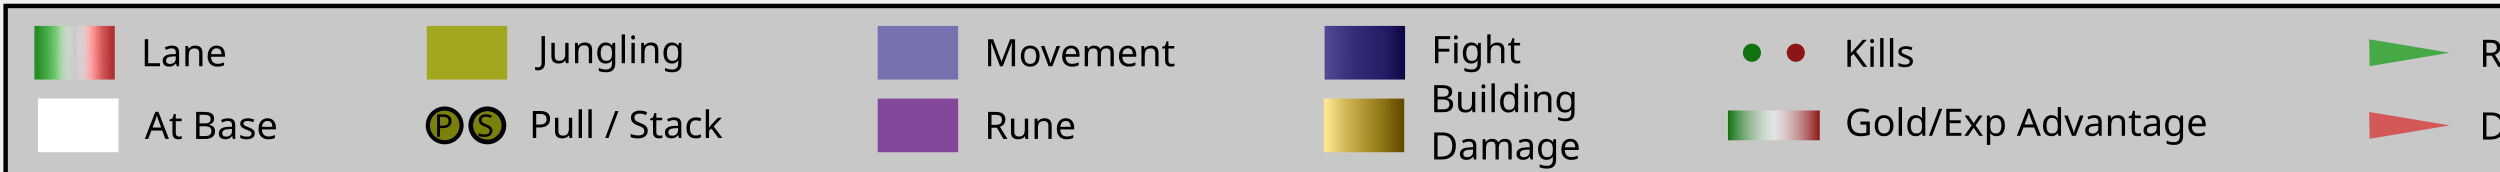
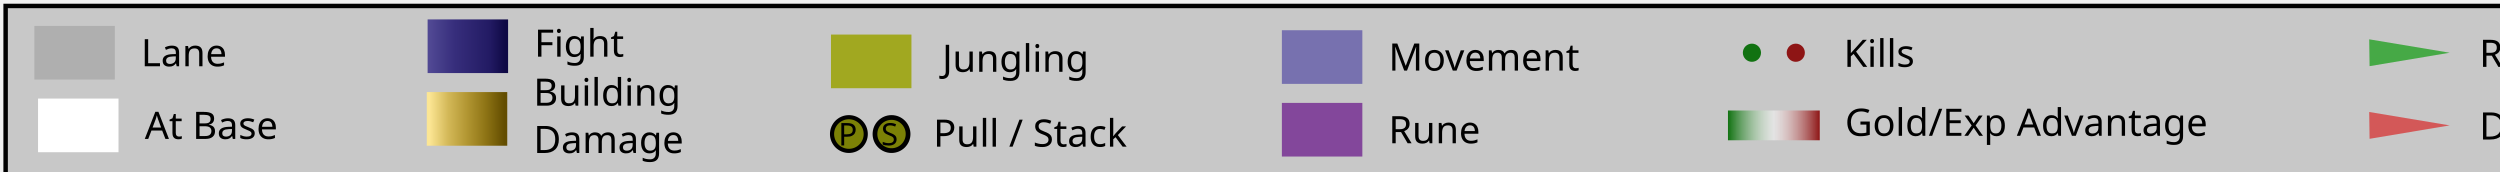
<svg xmlns="http://www.w3.org/2000/svg" xmlns:ns1="http://www.openswatchbook.org/uri/2009/osb" xmlns:xlink="http://www.w3.org/1999/xlink" width="932.024mm" height="63.847mm" viewBox="0 0 3302.447 226.23" id="svg7714" version="1.1">
  <defs id="defs7716">
-     <linearGradient id="linearGradient8581" ns1:paint="solid">
-       <stop style="stop-color:#c0c73d;stop-opacity:1;" offset="0" id="stop8583" />
+     <linearGradient id="LaneGrey" ns1:paint="solid">
+       <stop style="stop-color:#afafaf;stop-opacity:1;" offset="0" id="stop8583" />
    </linearGradient>
    <linearGradient xlink:href="#linearGradient8263" id="linearGradient8269" x1="29.354" y1="1039.323" x2="139.153" y2="1040.142" gradientUnits="userSpaceOnUse" />
    <linearGradient id="linearGradient8263">
      <stop style="stop-color:#c8c8c8;stop-opacity:1" offset="0" id="stop8265" />
      <stop id="stop8279" offset="0.5" style="stop-color:#969696;stop-opacity:1" />
      <stop style="stop-color:#969696;stop-opacity:1" offset="1" id="stop8267" />
    </linearGradient>
-     <linearGradient xlink:href="#linearGradient8283" id="linearGradient8281" gradientUnits="userSpaceOnUse" x1="37.154" y1="1042.805" x2="134.853" y2="1042.395" />
-     <linearGradient id="linearGradient8283">
+     <linearGradient xlink:href="#LaneGrey" id="linearGradient8281" gradientUnits="userSpaceOnUse" x1="37.154" y1="1042.805" x2="134.853" y2="1042.395" />
+     <linearGradient id="Lanes" ns1:paint="gradient">
      <stop id="stop8285" offset="0" style="stop-color:#288e28;stop-opacity:1" />
      <stop style="stop-color:#46a946;stop-opacity:1" offset="0.125" id="stop8286" />
      <stop style="stop-color:#76ca76;stop-opacity:1" offset="0.25" id="stop8282" />
      <stop style="stop-color:#ffffff;stop-opacity:0" offset="0.5" id="stop8287" />
      <stop id="stop8280" offset="0.75" style="stop-color:#fc9494;stop-opacity:1" />
      <stop style="stop-color:#d35858;stop-opacity:1" offset="0.875" id="stop8284" />
      <stop id="stop8289" offset="1" style="stop-color:#b23232;stop-opacity:1" />
    </linearGradient>
    <linearGradient xlink:href="#linearGradient7884" id="linearGradient7890" x1="39.462" y1="1112.921" x2="138.619" y2="1113.173" gradientUnits="userSpaceOnUse" gradientTransform="translate(-3.289754,216.6934)" />
    <linearGradient id="linearGradient7884">
      <stop style="stop-color:#504893;stop-opacity:1" offset="0" id="stop7886" />
      <stop id="stop8276" offset="0.323" style="stop-color:#372e7c;stop-opacity:1" />
      <stop style="stop-color:#221a63;stop-opacity:1" offset="0.799" id="stop8278" />
      <stop style="stop-color:#0f0945;stop-opacity:1" offset="1" id="stop7888" />
    </linearGradient>
    <linearGradient xlink:href="#linearGradient8262" id="linearGradient8268" x1="36.425" y1="1135.296" x2="135.329" y2="1134.791" gradientUnits="userSpaceOnUse" />
    <linearGradient id="linearGradient8262">
      <stop style="stop-color:#fce694;stop-opacity:1" offset="0" id="stop8264" />
      <stop id="stop8274" offset="0.25" style="stop-color:#d3b858;stop-opacity:1" />
      <stop id="stop8270" offset="0.5" style="stop-color:#b29632;stop-opacity:1" />
      <stop style="stop-color:#8e7415;stop-opacity:1" offset="0.75" id="stop8272" />
      <stop style="stop-color:#634d00;stop-opacity:1" offset="1" id="stop8266" />
    </linearGradient>
    <linearGradient xlink:href="#Green2" id="linearGradient8304" x1="446.199" y1="1209.423" x2="555.452" y2="1209.423" gradientUnits="userSpaceOnUse" gradientTransform="translate(0,-3.733682)" />
    <linearGradient id="Green2" ns1:paint="solid">
      <stop style="stop-color:#46a946;stop-opacity:1;" offset="0" id="stop7584" />
    </linearGradient>
    <linearGradient xlink:href="#Red2" id="linearGradient8310" x1="446.199" y1="1294.36" x2="555.452" y2="1294.36" gradientUnits="userSpaceOnUse" />
    <linearGradient id="Red2" ns1:paint="solid">
      <stop style="stop-color:#d35858;stop-opacity:1;" offset="0" id="stop7614" />
    </linearGradient>
    <linearGradient xlink:href="#Red4" id="linearGradient8322" x1="525.507" y1="941.301" x2="549.507" y2="941.301" gradientUnits="userSpaceOnUse" />
    <linearGradient id="Red4" ns1:paint="solid">
      <stop style="stop-color:#8e1515;stop-opacity:1;" offset="0" id="stop7602" />
    </linearGradient>
    <linearGradient xlink:href="#Green4" id="linearGradient8316" x1="467.586" y1="941.301" x2="491.586" y2="941.301" gradientUnits="userSpaceOnUse" />
    <linearGradient id="Green4" ns1:paint="solid">
      <stop style="stop-color:#117211;stop-opacity:1;" offset="0" id="stop7572" />
    </linearGradient>
    <linearGradient xlink:href="#Green2" id="linearGradient8292" x1="447.676" y1="1048.407" x2="553.975" y2="1048.407" gradientUnits="userSpaceOnUse" gradientTransform="translate(0,-3.727995)" />
    <linearGradient xlink:href="#Red2" id="linearGradient8298" x1="447.676" y1="1127.439" x2="553.975" y2="1127.439" gradientUnits="userSpaceOnUse" />
    <linearGradient xlink:href="#linearGradient8643" id="linearGradient8649" x1="439.052" y1="901.643" x2="560.283" y2="901.643" gradientUnits="userSpaceOnUse" gradientTransform="translate(1.15842,48.88566)" />
    <linearGradient id="linearGradient8643">
      <stop style="stop-color:#117211;stop-opacity:1" offset="0" id="stop8645" />
      <stop id="stop8651" offset="0.5" style="stop-color:#ffffff;stop-opacity:0.498" />
      <stop style="stop-color:#8e1515;stop-opacity:1" offset="1" id="stop8647" />
    </linearGradient>
  </defs>
  <g id="layer1" transform="translate(932.217,31.54063)">
    <rect style="fill:#c8c8c8;fill-opacity:1;stroke:#000000;stroke-width:5.88;stroke-miterlimit:4;stroke-dasharray:none;stroke-opacity:1" id="rect8808" width="4339.934" height="233.361" x="-924.783" y="-23.679" />
-     <g id="g4331">
+     <g id="g10777" transform="translate(533.9305,5.714286)">
      <g transform="translate(194.3304,-1183.523)" id="g8092">
        <rect style="display:inline;fill:#7771af;fill-opacity:1;stroke:none;stroke-width:7;stroke-miterlimit:4;stroke-dasharray:none;stroke-opacity:1" id="rect7780-0" width="106.299" height="70.866" x="32.854" y="1186.208" />
        <text xml:space="preserve" style="font-style:normal;font-weight:normal;font-size:40px;line-height:125%;font-family:sans-serif;letter-spacing:0px;word-spacing:0px;display:inline;fill:#000000;fill-opacity:1;stroke:none;stroke-width:1px;stroke-linecap:butt;stroke-linejoin:miter;stroke-opacity:1" x="173.858" y="1239.512" id="text7782-8">
          <tspan id="tspan7784-4" x="173.858" y="1239.512" style="font-size:50px">Movement</tspan>
        </text>
      </g>
      <g transform="translate(194.3304,-1297.382)" id="g8102">
        <rect style="display:inline;fill:#83479b;fill-opacity:1;stroke:none;stroke-width:7;stroke-miterlimit:4;stroke-dasharray:none;stroke-opacity:1" id="rect7780-0-5-7" width="106.299" height="70.866" x="32.854" y="1396.048" />
        <text xml:space="preserve" style="font-style:normal;font-weight:normal;font-size:40px;line-height:125%;font-family:sans-serif;letter-spacing:0px;word-spacing:0px;display:inline;fill:#000000;fill-opacity:1;stroke:none;stroke-width:1px;stroke-linecap:butt;stroke-linejoin:miter;stroke-opacity:1" x="173.858" y="1449.352" id="text7782-8-1-0">
          <tspan id="tspan7784-4-3-1" x="173.858" y="1449.352" style="font-size:50px">Rune</tspan>
        </text>
      </g>
+     </g>
+     <g id="g10749" transform="translate(1.8188477e-6,0)">
      <g transform="translate(-914.8234,-815.0255)" id="g8076">
        <rect style="display:inline;fill:#ffffff;fill-opacity:1;stroke:none;stroke-width:7;stroke-miterlimit:4;stroke-dasharray:none;stroke-opacity:1" id="rect7780-03" width="106.299" height="70.866" x="32.854" y="913.691" />
        <text xml:space="preserve" style="font-style:normal;font-weight:normal;font-size:40px;line-height:125%;font-family:sans-serif;letter-spacing:0px;word-spacing:0px;display:inline;fill:#000000;fill-opacity:1;stroke:none;stroke-width:1px;stroke-linecap:butt;stroke-linejoin:miter;stroke-opacity:1" x="173.858" y="966.996" id="text7782-1">
          <tspan id="tspan7784-67" x="173.858" y="966.996" style="font-size:50px">At Base</tspan>
        </text>
      </g>
      <g style="fill:url(#linearGradient8269);fill-opacity:1" transform="translate(-919.6967,-1001.205)" id="g8081">
        <rect style="fill:url(#linearGradient8281);fill-opacity:1;stroke:none;stroke-width:7;stroke-miterlimit:4;stroke-dasharray:none;stroke-opacity:1" id="rect7780" width="106.299" height="70.866" x="32.854" y="1003.89" />
        <text xml:space="preserve" style="font-style:normal;font-weight:normal;font-size:40px;line-height:125%;font-family:sans-serif;letter-spacing:0px;word-spacing:0px;fill:#000000;fill-opacity:1;stroke:none;stroke-width:1px;stroke-linecap:butt;stroke-linejoin:miter;stroke-opacity:1" x="173.858" y="1057.194" id="text7782">
          <tspan style="font-size:50px;fill:#000000;fill-opacity:1" id="tspan7784" x="173.858" y="1057.194">Lane</tspan>
        </text>
      </g>
+     </g>
+     <g id="g10787" transform="translate(-1184.911,-8.571429)">
      <g transform="translate(784.7121,-1291.749)" id="g8097">
        <rect style="display:inline;fill:url(#linearGradient7890);fill-opacity:1;stroke:none;stroke-width:7;stroke-miterlimit:4;stroke-dasharray:none;stroke-opacity:1" id="rect7780-0-5" width="106.299" height="70.866" x="32.854" y="1294.434" />
        <text xml:space="preserve" style="font-style:normal;font-weight:normal;font-size:40px;line-height:125%;font-family:sans-serif;letter-spacing:0px;word-spacing:0px;display:inline;fill:#000000;fill-opacity:1;stroke:none;stroke-width:1px;stroke-linecap:butt;stroke-linejoin:miter;stroke-opacity:1" x="173.858" y="1343.661" id="text7782-8-1">
          <tspan id="tspan7784-4-3" x="173.858" y="1343.661" style="font-size:50px">Fight</tspan>
        </text>
      </g>
      <g transform="translate(783.6076,-1000.944)" id="g8086">
        <rect style="display:inline;fill:url(#linearGradient8268);fill-opacity:1;stroke:none;stroke-width:7;stroke-miterlimit:4;stroke-dasharray:none;stroke-opacity:1" id="rect7780-1" width="106.299" height="70.866" x="32.854" y="1099.61" />
        <text xml:space="preserve" style="font-style:normal;font-weight:normal;font-size:40px;line-height:125%;font-family:sans-serif;letter-spacing:0px;word-spacing:0px;display:inline;fill:#000000;fill-opacity:1;stroke:none;stroke-width:1px;stroke-linecap:butt;stroke-linejoin:miter;stroke-opacity:1" x="173.858" y="1117.587" id="text7782-7">
          <tspan id="tspan7784-45" x="173.858" y="1117.587" style="font-size:50px">Building</tspan>
          <tspan x="173.858" y="1180.087" id="tspan8020" style="font-size:50px">Damage</tspan>
        </text>
      </g>
+     </g>
+     <g id="g10820" transform="translate(-1.8078125e-4,0)">
      <g transform="translate(2491.566,-1167.577)" id="g8707">
        <path style="display:inline;fill:url(#linearGradient8304);fill-opacity:1;fill-rule:evenodd;stroke:#000000;stroke-width:5;stroke-linecap:butt;stroke-linejoin:miter;stroke-miterlimit:4;stroke-dasharray:none;stroke-opacity:1" d="m 449.218,1223.412 -0.479,-35.433 106.299,17.716 z" id="path7892-0" />
        <text xml:space="preserve" style="font-style:normal;font-weight:normal;font-size:40px;line-height:125%;font-family:sans-serif;letter-spacing:0px;word-spacing:0px;display:inline;fill:#000000;fill-opacity:1;stroke:none;stroke-width:1px;stroke-linecap:butt;stroke-linejoin:miter;stroke-opacity:1" x="593.169" y="1224.335" id="text7782-3">
          <tspan id="tspan7784-8" x="593.169" y="1224.335" style="font-size:50px">Radiant TP</tspan>
        </text>
      </g>
      <g transform="translate(2491.566,-1160.266)" id="g8712">
        <path style="display:inline;fill:url(#linearGradient8310);fill-opacity:1;fill-rule:evenodd;stroke:#000000;stroke-width:5;stroke-linecap:butt;stroke-linejoin:miter;stroke-miterlimit:4;stroke-dasharray:none;stroke-opacity:1" d="m 449.223,1312.082 -0.483,-35.433 106.299,17.717 z" id="path7892-7-2" />
        <text xml:space="preserve" style="font-style:normal;font-weight:normal;font-size:40px;line-height:125%;font-family:sans-serif;letter-spacing:0px;word-spacing:0px;display:inline;fill:#000000;fill-opacity:1;stroke:none;stroke-width:1px;stroke-linecap:butt;stroke-linejoin:miter;stroke-opacity:1" x="593.169" y="1313.005" id="text7782-8-9">
          <tspan id="tspan7784-4-8" x="593.169" y="1313.005" style="font-size:50px">Dire TP</tspan>
        </text>
      </g>
+     </g>
+     <g id="g10810" transform="translate(-1.7140625e-4,0)">
      <g transform="translate(1749.792,-1006.561)" id="g8697">
        <path style="fill:url(#linearGradient8292);fill-opacity:1;fill-rule:evenodd;stroke:none;stroke-width:1.066px;stroke-linecap:butt;stroke-linejoin:miter;stroke-opacity:1" d="m 448.155,1062.396 -0.479,-35.433 106.299,17.717 z" id="path7892-6" />
        <text xml:space="preserve" style="font-style:normal;font-weight:normal;font-size:40px;line-height:125%;font-family:sans-serif;letter-spacing:0px;word-spacing:0px;display:inline;fill:#000000;fill-opacity:1;stroke:none;stroke-width:1px;stroke-linecap:butt;stroke-linejoin:miter;stroke-opacity:1" x="593.169" y="1063.319" id="text7782-2-3">
          <tspan id="tspan7784-6-0" x="593.169" y="1063.319" style="font-size:50px">Radiant Rotation</tspan>
        </text>
      </g>
      <g transform="translate(1749.792,-993.34)" id="g8702">
        <path style="display:inline;fill:url(#linearGradient8298);fill-opacity:1;fill-rule:evenodd;stroke:none;stroke-width:1.066px;stroke-linecap:butt;stroke-linejoin:miter;stroke-opacity:1" d="m 448.159,1145.156 -0.483,-35.433 106.299,17.716 z" id="path7892-7-3" />
        <text xml:space="preserve" style="font-style:normal;font-weight:normal;font-size:40px;line-height:125%;font-family:sans-serif;letter-spacing:0px;word-spacing:0px;display:inline;fill:#000000;fill-opacity:1;stroke:none;stroke-width:1px;stroke-linecap:butt;stroke-linejoin:miter;stroke-opacity:1" x="593.169" y="1146.079" id="text7782-8-19-5">
          <tspan id="tspan7784-4-9-8" x="593.169" y="1146.079" style="font-size:50px">Dire Rotation</tspan>
        </text>
      </g>
+     </g>
+     <g id="g10759" transform="translate(533.9305,11.42857)">
      <g transform="translate(-401.303,-1504.938)" id="g8107">
        <rect style="display:inline;fill:#a1a820;fill-opacity:1;stroke:none;stroke-width:7;stroke-miterlimit:4;stroke-dasharray:none;stroke-opacity:1" id="rect7780-0-5-7-0" width="106.299" height="70.866" x="32.854" y="1507.623" />
        <text xml:space="preserve" style="font-style:normal;font-weight:normal;font-size:40px;line-height:125%;font-family:sans-serif;letter-spacing:0px;word-spacing:0px;display:inline;fill:#000000;fill-opacity:1;stroke:none;stroke-width:1px;stroke-linecap:butt;stroke-linejoin:miter;stroke-opacity:1" x="179.854" y="1556.85" id="text7782-8-1-0-0">
          <tspan x="179.854" y="1556.85" id="tspan7880" style="font-size:50px">Jungling</tspan>
        </text>
      </g>
      <text xml:space="preserve" style="font-style:normal;font-weight:normal;font-size:40px;line-height:125%;font-family:sans-serif;letter-spacing:0px;word-spacing:0px;display:inline;fill:#000000;fill-opacity:1;stroke:none;stroke-width:1px;stroke-linecap:butt;stroke-linejoin:miter;stroke-opacity:1" x="-233.247" y="150.774" id="text7782-8-9-9">
        <tspan id="tspan7784-4-8-5" x="-233.247" y="150.774" style="font-size:50px">Pull / Stack</tspan>
      </text>
      <g transform="translate(-794.2049,17.46807)" id="g8748">
        <g style="display:inline" transform="matrix(1.035627,0,0,1.035627,-102.0495,806.501)" id="g5309-8-7">
          <circle r="21.5" cy="-666.138" cx="532.5" id="path5303-9-0" style="fill:#7b8106;fill-opacity:1;stroke:#000000;stroke-width:5.28;stroke-miterlimit:4;stroke-dasharray:none;stroke-opacity:1" />
          <text id="text5305-6-7" y="-651.558" x="519" style="font-style:normal;font-weight:normal;font-size:40px;line-height:125%;font-family:sans-serif;letter-spacing:0px;word-spacing:0px;fill:#000000;fill-opacity:1;stroke:none;stroke-width:1px;stroke-linecap:butt;stroke-linejoin:miter;stroke-opacity:1" xml:space="preserve">
            <tspan y="-651.558" x="519" id="tspan5307-7-5">P</tspan>
          </text>
        </g>
        <g style="display:inline" transform="matrix(1.01746,0,0,1.01746,-36.0525,800.4474)" id="g5309-0-7">
          <g id="g9880-2" transform="translate(0,-5.943838)">
            <circle style="fill:#7b8106;fill-opacity:1;stroke:#000000;stroke-width:6.142;stroke-miterlimit:4;stroke-dasharray:none;stroke-opacity:1" id="path5303-4-4" cx="532.5" cy="-666.138" r="21.5" />
            <text xml:space="preserve" style="font-style:normal;font-weight:normal;font-size:40px;line-height:125%;font-family:sans-serif;letter-spacing:0px;word-spacing:0px;fill:#000000;fill-opacity:1;stroke:none;stroke-width:1px;stroke-linecap:butt;stroke-linejoin:miter;stroke-opacity:1" x="519" y="-651.577" id="text5305-9-1">
              <tspan id="tspan5307-0-0" x="519" y="-651.577">S</tspan>
            </text>
          </g>
        </g>
      </g>
+     </g>
+     <g id="g10798" transform="translate(-2.0835937e-4,0)">
      <g transform="translate(910.1819,-831.5543)" id="g8687">
        <g id="g8146" transform="translate(-7.720715,-71.6291)">
          <circle r="12" cy="941.301" cx="537.507" id="path11121-18" style="display:inline;fill:url(#linearGradient8322);fill-opacity:1;stroke:none;stroke-width:5;stroke-miterlimit:4;stroke-dasharray:none;stroke-opacity:1" />
          <circle r="12" cy="941.301" cx="479.586" id="path11121-7-1" style="display:inline;fill:url(#linearGradient8316);fill-opacity:1;stroke:none;stroke-width:5;stroke-miterlimit:4;stroke-dasharray:none;stroke-opacity:1" />
        </g>
      </g>
      <text id="text8142" y="56.758" x="1503.351" style="font-style:normal;font-weight:normal;font-size:40px;line-height:125%;font-family:sans-serif;letter-spacing:0px;word-spacing:0px;fill:#000000;fill-opacity:1;stroke:none;stroke-width:1px;stroke-linecap:butt;stroke-linejoin:miter;stroke-opacity:1" xml:space="preserve">
        <tspan y="56.758" x="1503.351" id="tspan8144" style="font-size:50px">Kills</tspan>
      </text>
      <g transform="translate(910.1819,-816.4294)" id="g8692">
        <rect style="fill:url(#linearGradient8649);fill-opacity:1;stroke:none;stroke-width:5;stroke-miterlimit:4;stroke-dasharray:none;stroke-opacity:1" id="rect8641" width="121.231" height="39.318" x="440.21" y="930.869" />
        <text xml:space="preserve" style="font-style:normal;font-weight:normal;font-size:40px;line-height:125%;font-family:sans-serif;letter-spacing:0px;word-spacing:0px;fill:#000000;fill-opacity:1;stroke:none;stroke-width:1px;stroke-linecap:butt;stroke-linejoin:miter;stroke-opacity:1" x="594.849" y="964.322" id="text8653">
          <tspan id="tspan8655" x="594.849" y="964.322" style="font-size:50px">Gold/Exp Advantage</tspan>
        </text>
      </g>
    </g>
  </g>
</svg>
